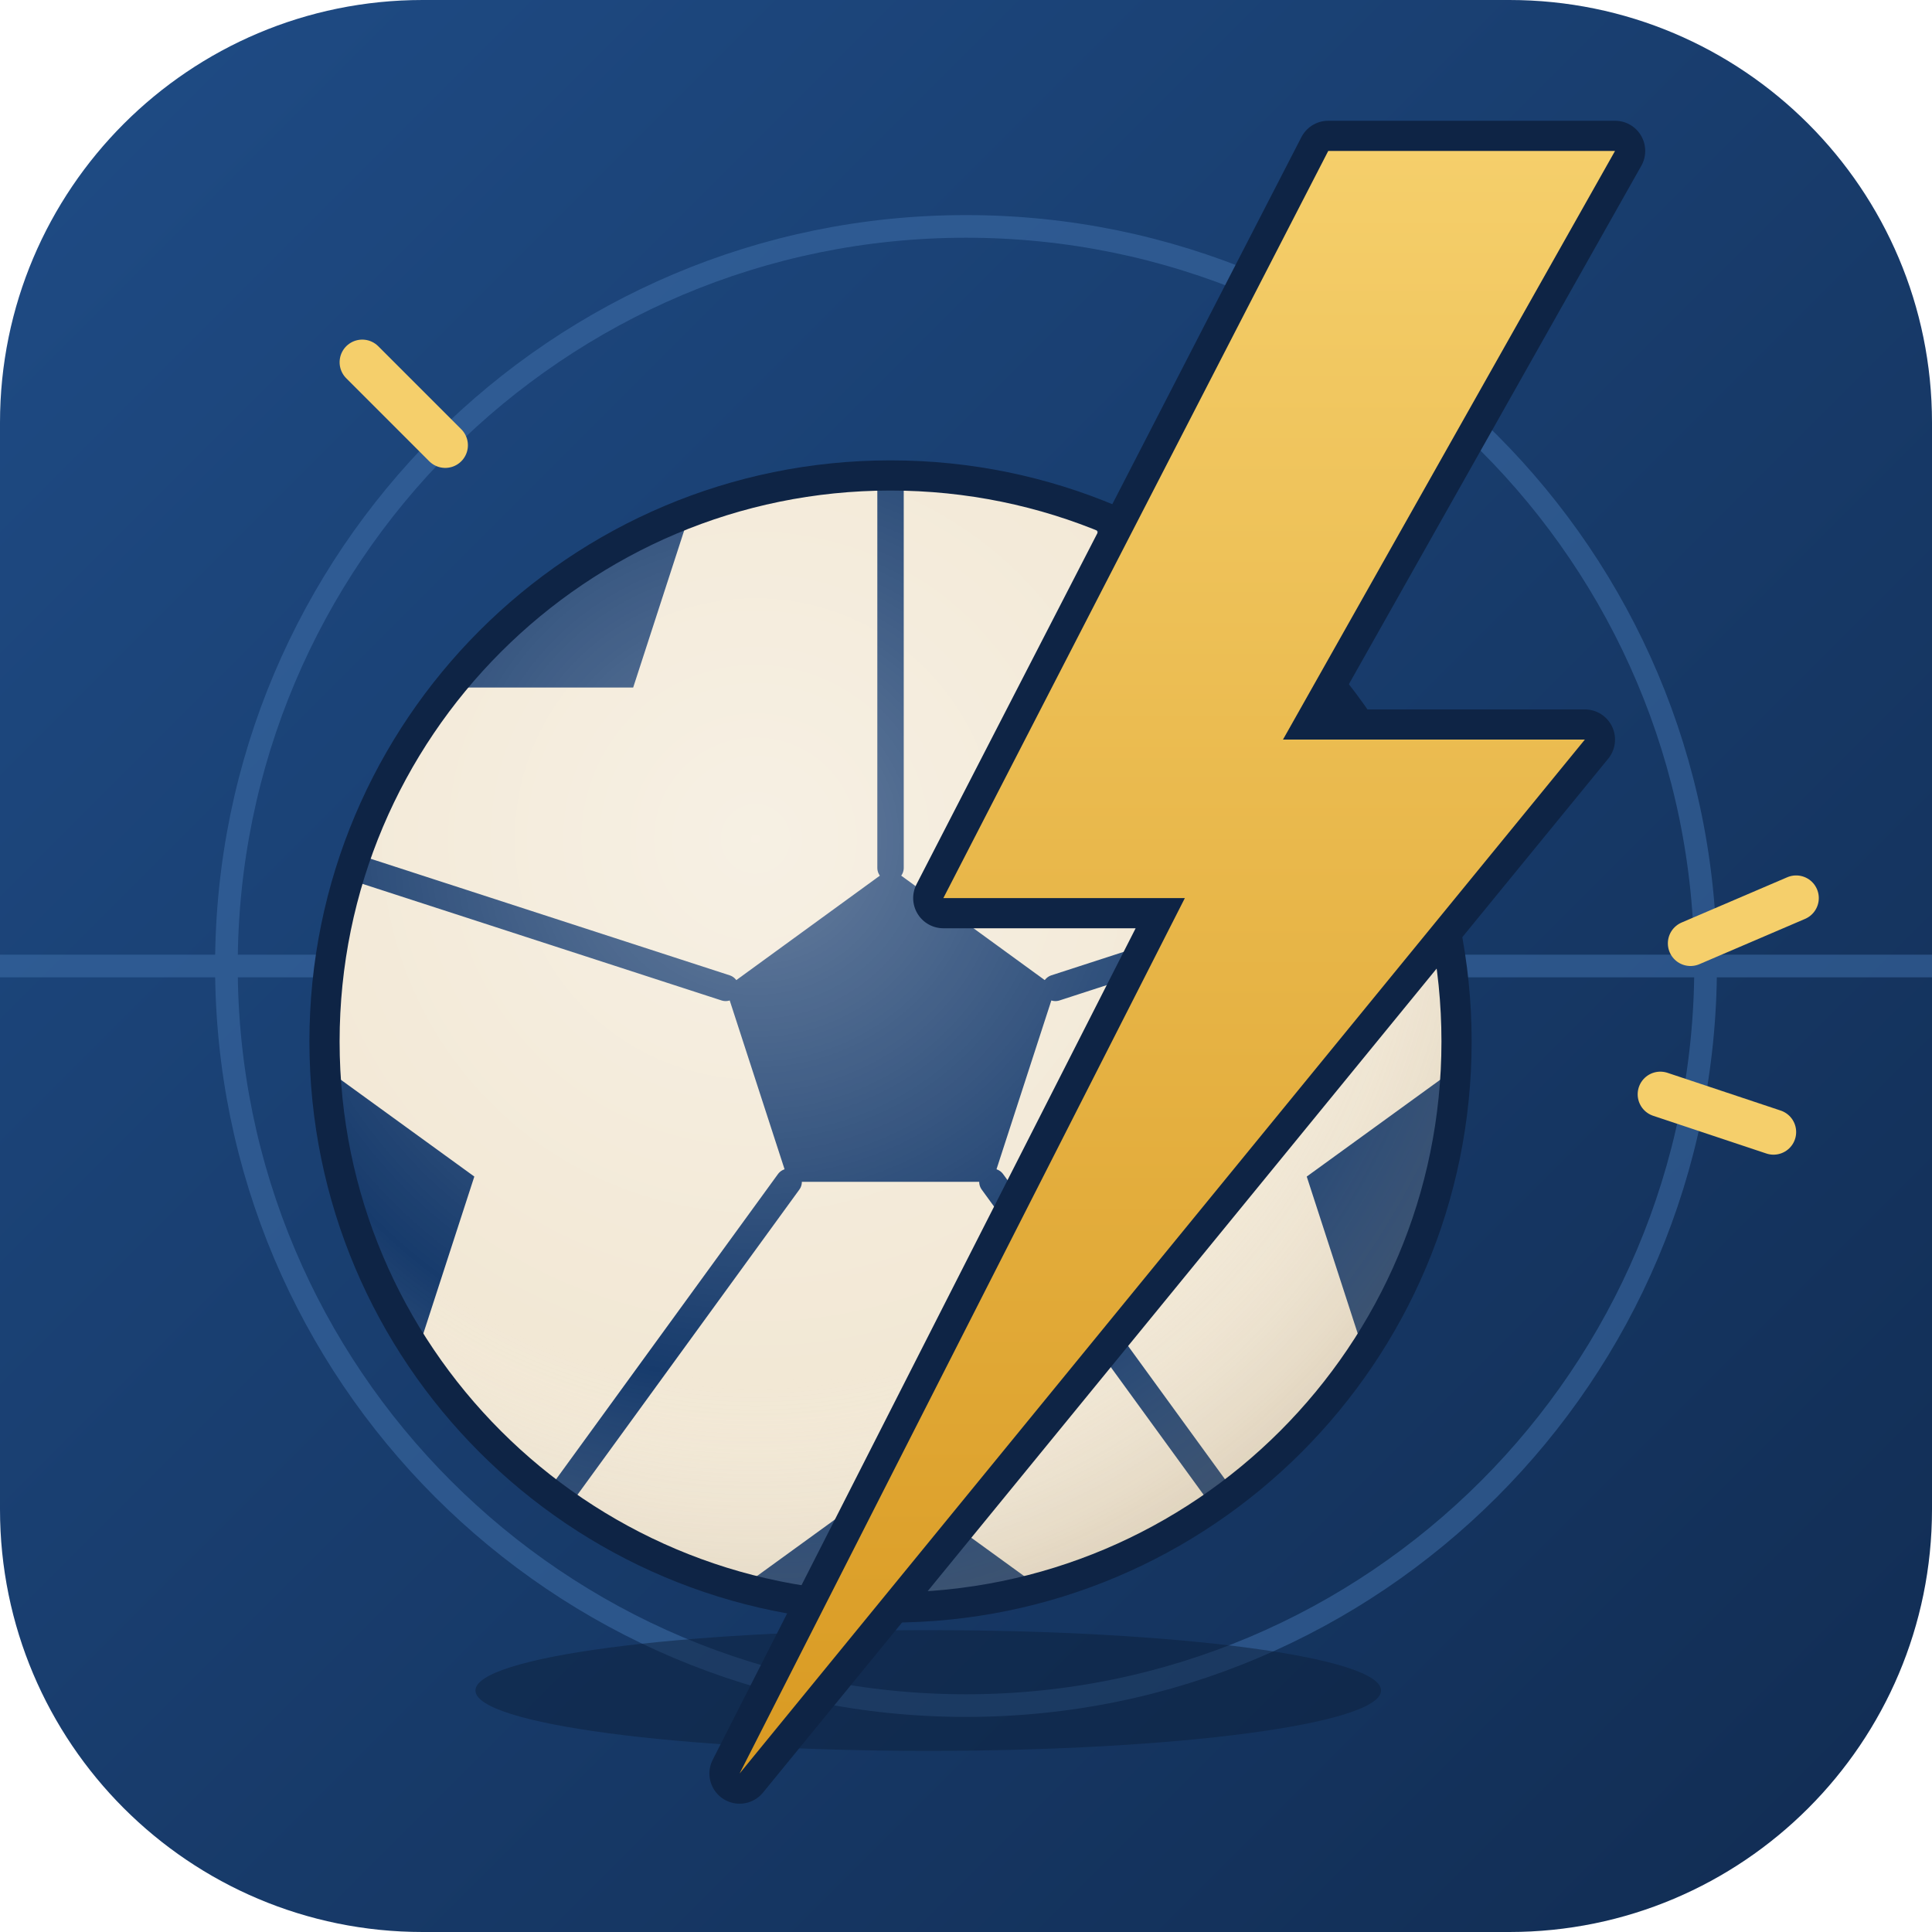
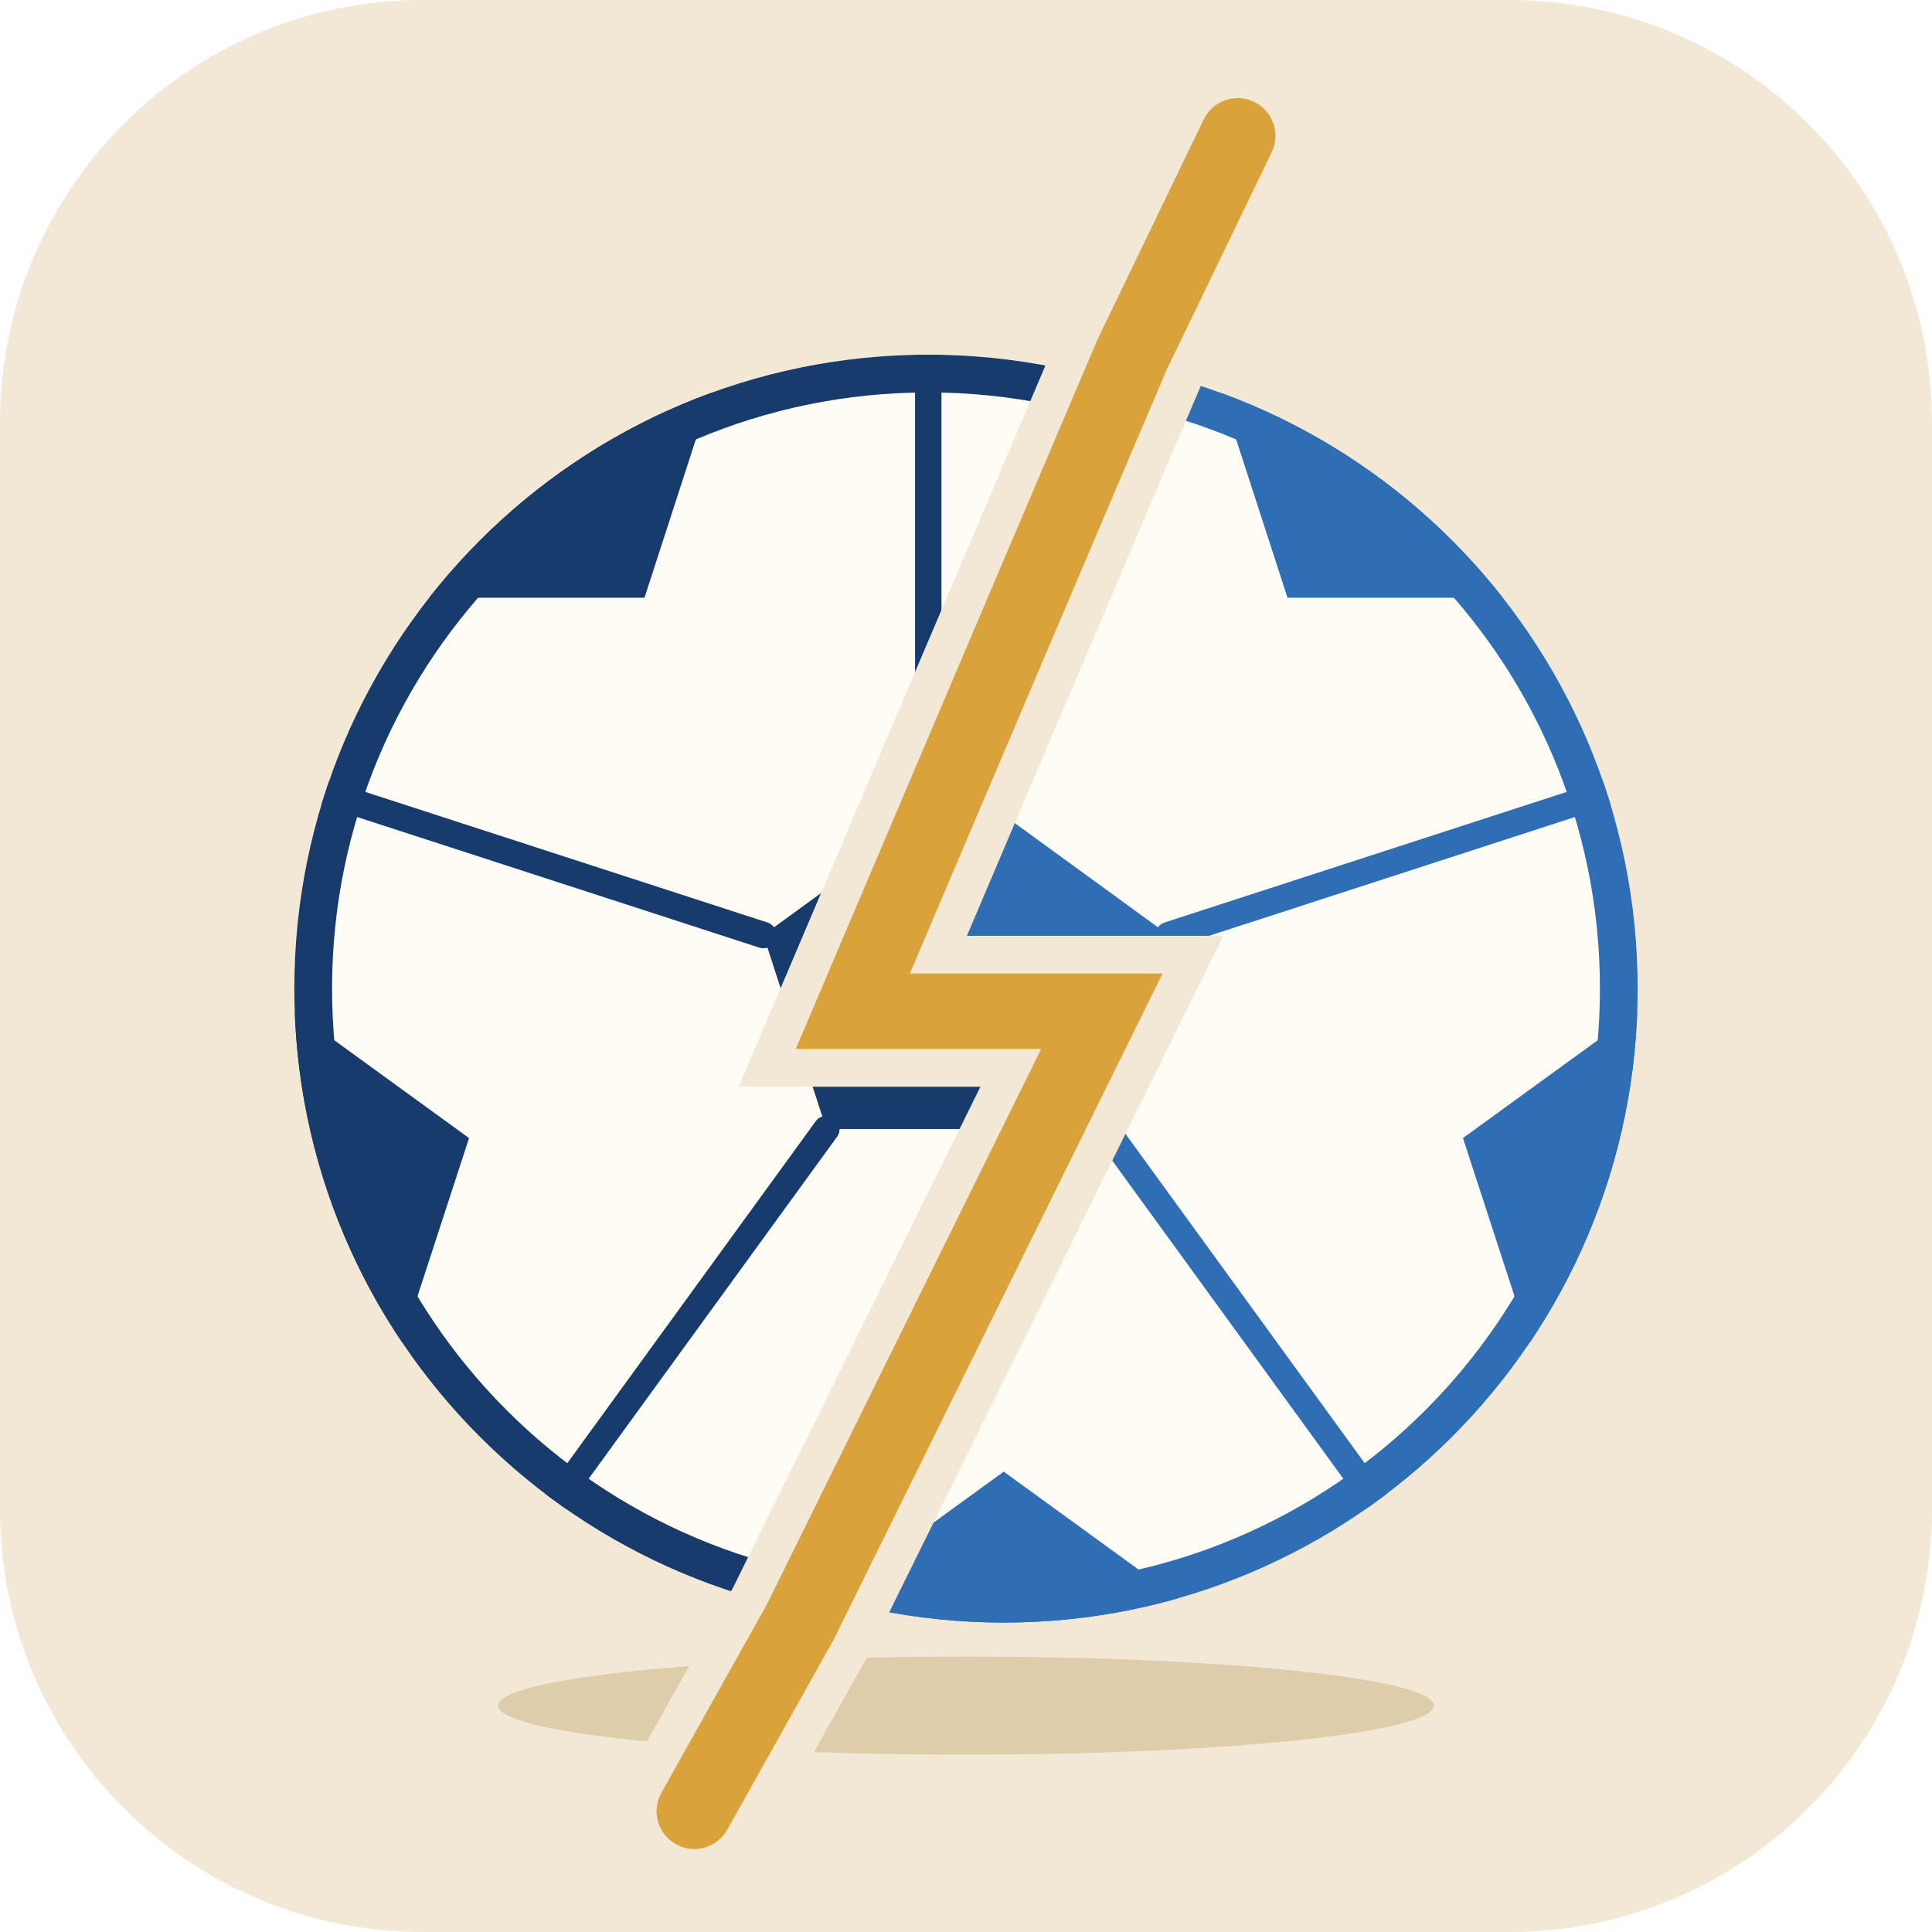
<svg xmlns="http://www.w3.org/2000/svg" viewBox="0 0 512 512">
  <defs>
    <clipPath id="ball">
-       <circle cx="236" cy="276" r="150" />
+       <circle cx="256" cy="262" r="168" />
    </clipPath>
-     <linearGradient id="bg" x1="0" y1="0" x2="1" y2="1">
-       <stop offset="0" stop-color="#1F4C86" />
-       <stop offset="1" stop-color="#112C52" />
-     </linearGradient>
-     <linearGradient id="bolt" x1="0" y1="0" x2="0" y2="1">
-       <stop offset="0" stop-color="#F5CF6B" />
-       <stop offset="1" stop-color="#D99A22" />
-     </linearGradient>
-     <radialGradient id="shade" cx=".38" cy=".32" r=".8">
-       <stop offset="0" stop-color="#FFFFFF" stop-opacity=".35" />
-       <stop offset=".6" stop-color="#FFFFFF" stop-opacity="0" />
-       <stop offset="1" stop-color="#8B6F45" stop-opacity=".35" />
-     </radialGradient>
+     <clipPath id="L">
+       <polygon points="0,0 300,0 300,94 226,268 292,268 212,430 212,512 0,512" />
+     </clipPath>
+     <clipPath id="R">
+       <polygon points="300,0 512,0 512,512 212,512 212,430 292,268 226,268 300,94" />
+     </clipPath>
  </defs>
-   <rect width="512" height="512" rx="112" fill="url(#bg)" />
-   <g fill="none" stroke="#3E6EA8" stroke-width="6" opacity=".55">
-     <circle cx="256" cy="256" r="196" />
-     <line x1="0" y1="256" x2="512" y2="256" />
+   <rect width="512" height="512" rx="112" fill="#F2E8D5" />
+   <ellipse cx="256" cy="452" rx="124" ry="13" fill="#DECDAB" />
+   <g transform="translate(-10 0)" clip-path="url(#L)">
+     <g clip-path="url(#ball)">
+       <circle cx="256" cy="262" r="168" fill="#FFFCF5" />
+       <g fill="#173B6C">
+         <polygon points="256.0,216.0 299.7,247.8 283.0,299.2 229.0,299.2 212.3,247.8" />
+         <polygon points="331.2,158.4 310.9,95.8 364.2,57.1 417.4,95.8 397.1,158.4" />
+         <polygon points="377.7,301.6 431.0,262.9 484.3,301.6 463.9,364.2 398.1,364.2" />
+         <polygon points="256.0,390.0 309.3,428.7 288.9,491.3 223.1,491.3 202.7,428.7" />
+         <polygon points="134.3,301.6 113.9,364.2 48.1,364.2 27.7,301.6 81.0,262.9" />
+         <polygon points="180.8,158.4 114.9,158.4 94.6,95.8 147.8,57.1 201.1,95.8" />
+       </g>
+       <g stroke="#173B6C" stroke-width="7" stroke-linecap="round">
+         <line x1="256.0" y1="216.0" x2="256.0" y2="94.0" />
+         <line x1="299.7" y1="247.8" x2="415.8" y2="210.1" />
+         <line x1="283.0" y1="299.2" x2="354.7" y2="397.9" />
+         <line x1="229.0" y1="299.2" x2="157.3" y2="397.9" />
+         <line x1="212.3" y1="247.8" x2="96.2" y2="210.1" />
+       </g>
+     </g>
+     <circle cx="256" cy="262" r="163" fill="none" stroke="#173B6C" stroke-width="10" />
  </g>
-   <ellipse cx="246" cy="448" rx="120" ry="16" fill="#0B1F3B" opacity=".5" />
-   <circle cx="236" cy="276" r="150" fill="#F2E8D5" />
-   <g clip-path="url(#ball)">
-     <g fill="#173B6C">
-       <polygon points="304.2,182.2 285.3,124.0 334.7,88.1 384.2,124.0 365.3,182.2" />
-       <polygon points="346.3,311.8 395.8,275.9 445.2,311.8 426.3,370.0 365.2,370.0" />
-       <polygon points="236.0,392.0 285.5,427.9 266.6,486.1 205.4,486.1 186.5,427.9" />
-       <polygon points="125.7,311.8 106.8,370.0 45.7,370.0 26.8,311.8 76.2,275.9" />
-       <polygon points="167.8,182.2 106.7,182.2 87.8,124.0 137.3,88.1 186.7,124.0" />
-       <polygon points="236.0,230.0 279.7,261.8 263.0,313.2 209.0,313.2 192.3,261.8" />
+   <g transform="translate(10 0)" clip-path="url(#R)">
+     <g clip-path="url(#ball)">
+       <circle cx="256" cy="262" r="168" fill="#FFFCF5" />
+       <g fill="#2F6DB5">
+         <polygon points="256.0,216.0 299.7,247.8 283.0,299.2 229.0,299.2 212.3,247.8" />
+         <polygon points="331.2,158.4 310.9,95.8 364.2,57.1 417.4,95.8 397.1,158.4" />
+         <polygon points="377.7,301.6 431.0,262.9 484.3,301.6 463.9,364.2 398.1,364.2" />
+         <polygon points="256.0,390.0 309.3,428.7 288.9,491.3 223.1,491.3 202.7,428.7" />
+         <polygon points="134.3,301.6 113.9,364.2 48.1,364.2 27.7,301.6 81.0,262.9" />
+         <polygon points="180.8,158.4 114.9,158.4 94.6,95.8 147.8,57.1 201.1,95.8" />
+       </g>
+       <g stroke="#2F6DB5" stroke-width="7" stroke-linecap="round">
+         <line x1="256.0" y1="216.0" x2="256.0" y2="94.0" />
+         <line x1="299.7" y1="247.8" x2="415.8" y2="210.1" />
+         <line x1="283.0" y1="299.2" x2="354.7" y2="397.9" />
+         <line x1="229.0" y1="299.2" x2="157.3" y2="397.9" />
+         <line x1="212.3" y1="247.8" x2="96.2" y2="210.1" />
+       </g>
    </g>
-     <g stroke="#173B6C" stroke-width="7" stroke-linecap="round">
-       <line x1="236.0" y1="230.0" x2="236.0" y2="129.0" />
-       <line x1="279.7" y1="261.8" x2="375.8" y2="230.6" />
-       <line x1="263.0" y1="313.2" x2="322.4" y2="394.9" />
-       <line x1="209.0" y1="313.2" x2="149.6" y2="394.9" />
-       <line x1="192.3" y1="261.8" x2="96.2" y2="230.6" />
-     </g>
-     <circle cx="236" cy="276" r="150" fill="url(#shade)" />
+     <circle cx="256" cy="262" r="163" fill="none" stroke="#2F6DB5" stroke-width="10" />
  </g>
-   <circle cx="236" cy="276" r="150" fill="none" stroke="#0E2445" stroke-width="8" />
-   <path d="M352 40 L250 238 L314 238 L196 470 L420 196 L340 196 L428 40 Z" fill="url(#bolt)" stroke="#0E2445" stroke-width="16" stroke-linejoin="round" paint-order="stroke" />
-   <g stroke="#F5CF6B" stroke-width="12" stroke-linecap="round">
-     <line x1="448" y1="250" x2="476" y2="238" />
-     <line x1="440" y1="290" x2="470" y2="300" />
-     <line x1="96" y1="96" x2="118" y2="118" />
-   </g>
+   <polyline points="328,36 300,94 226,268 292,268 212,430 184,480" fill="none" stroke="#F2E8D5" stroke-width="40" stroke-linejoin="miter" stroke-miterlimit="10" />
+   <polyline points="328,36 300,94 226,268 292,268 212,430 184,480" fill="none" stroke="#D9A23A" stroke-width="20" stroke-linejoin="miter" stroke-miterlimit="10" stroke-linecap="round" />
</svg>
